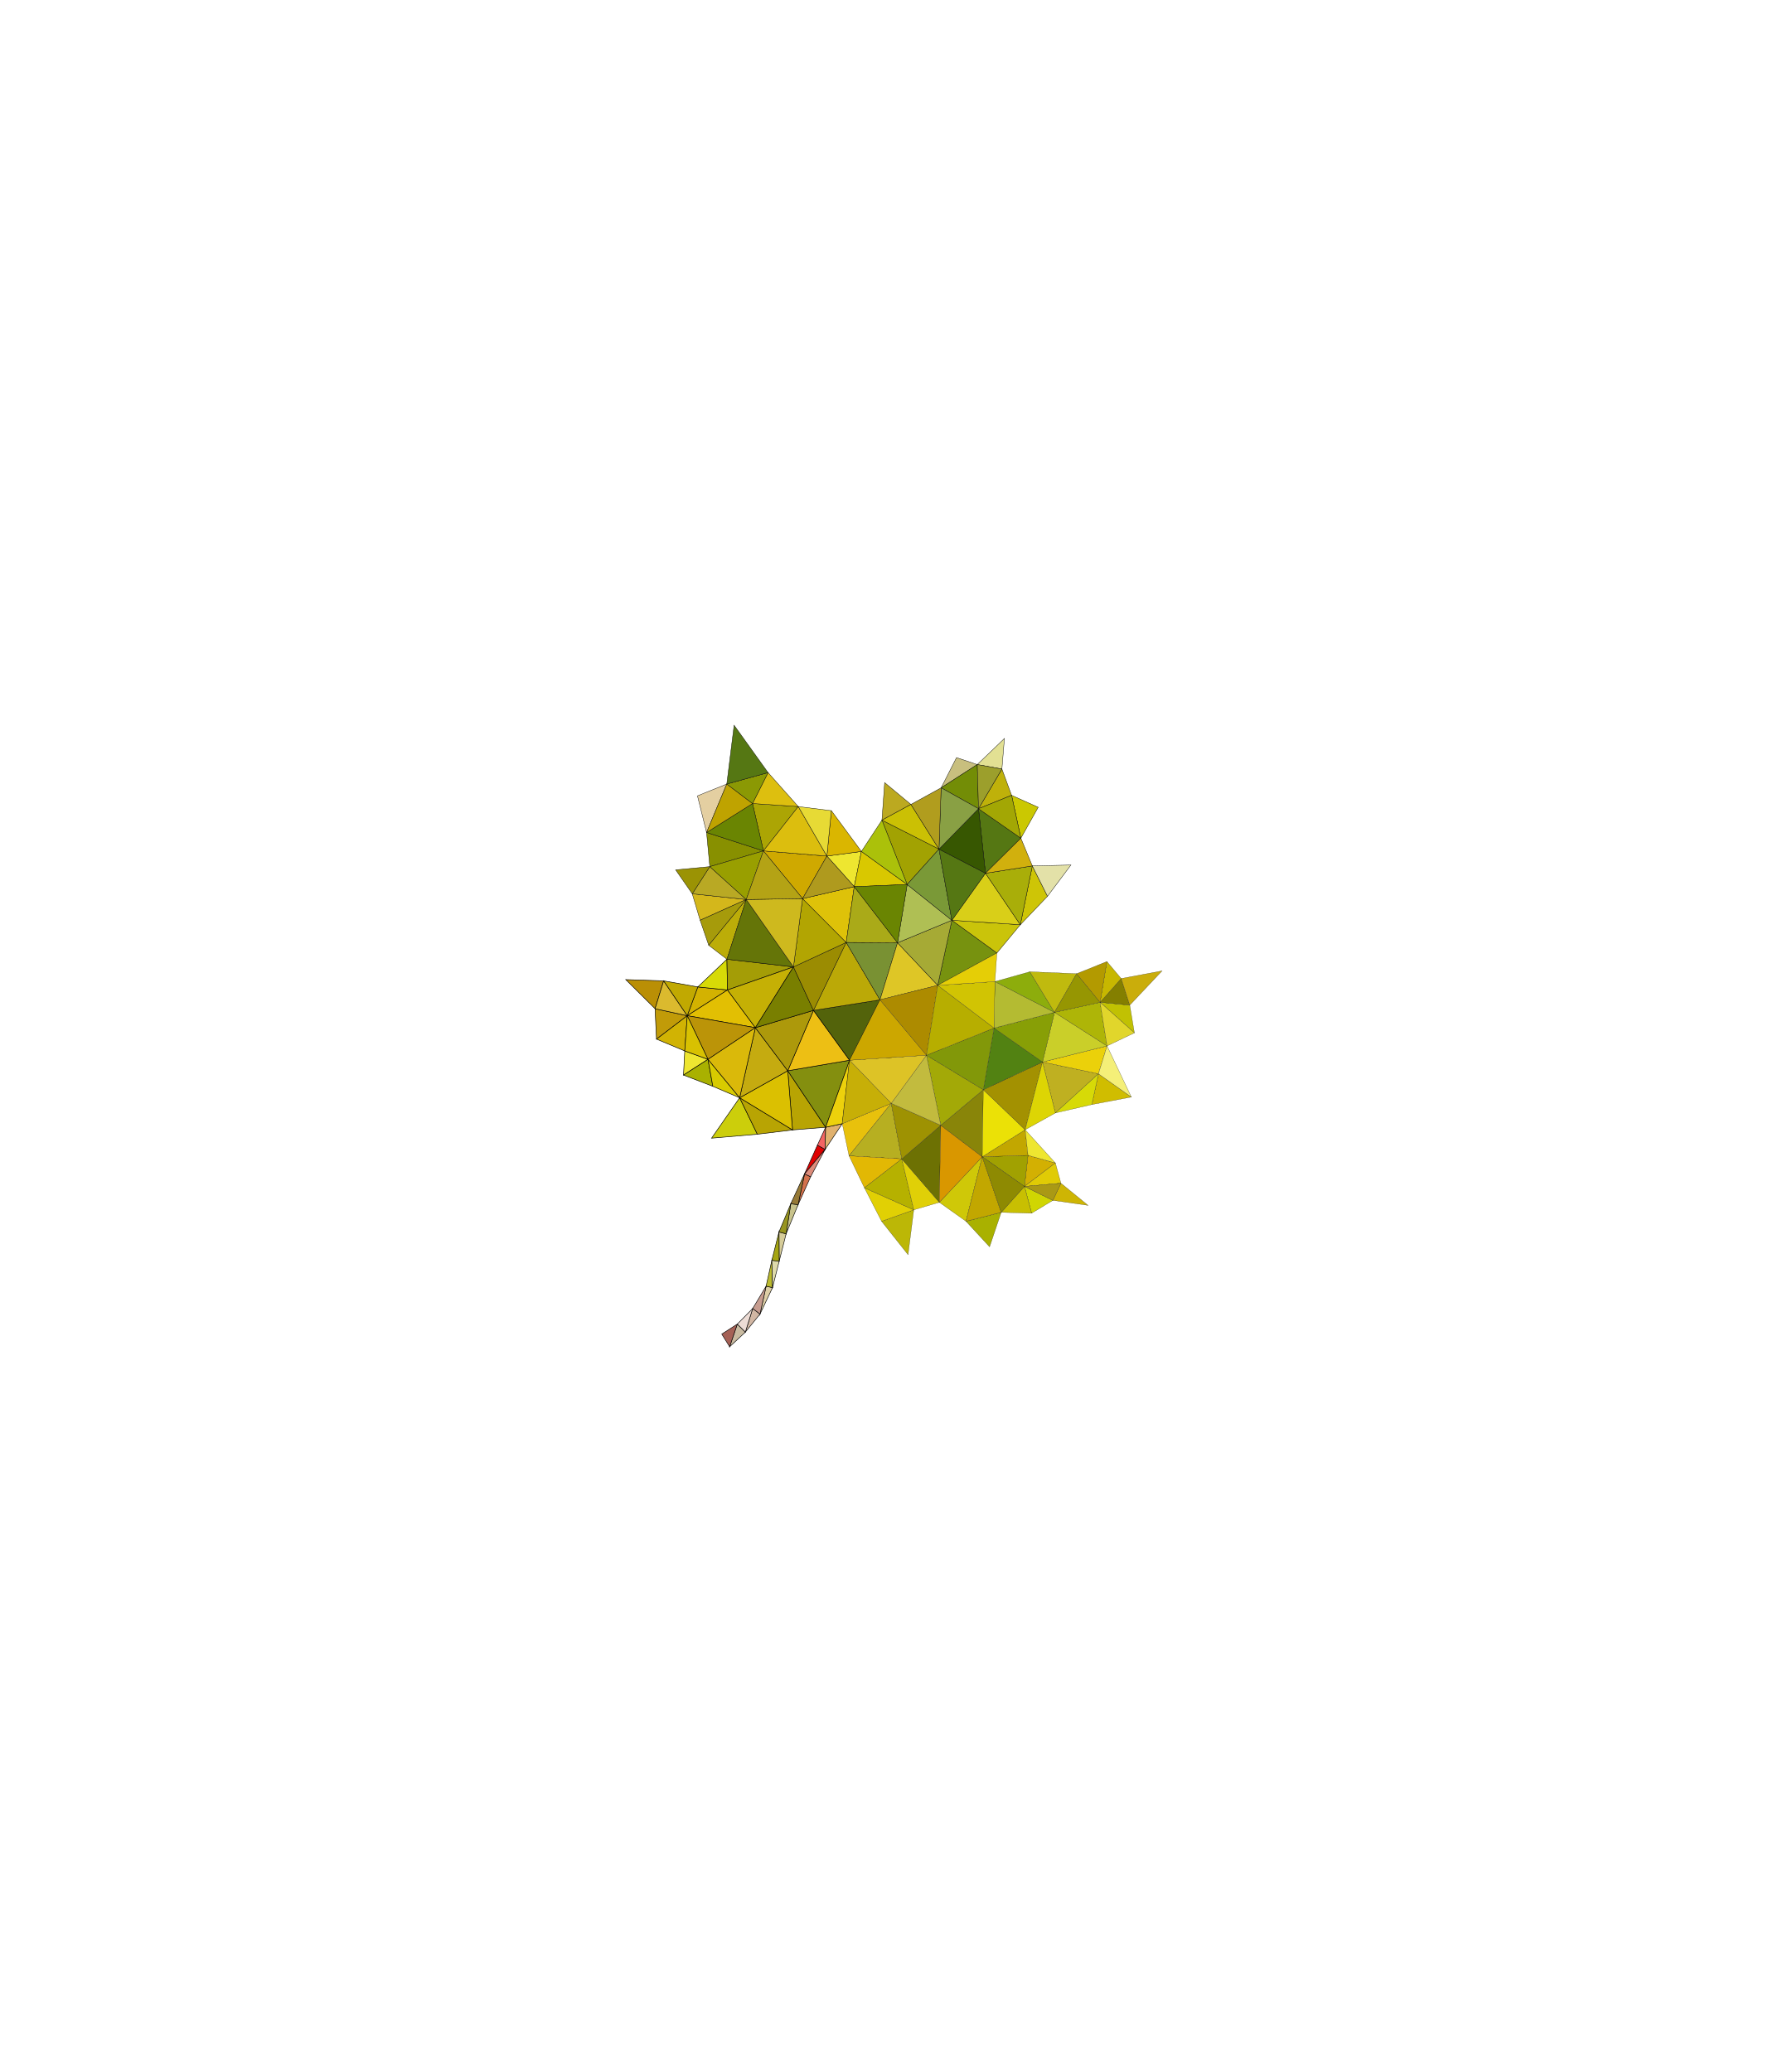
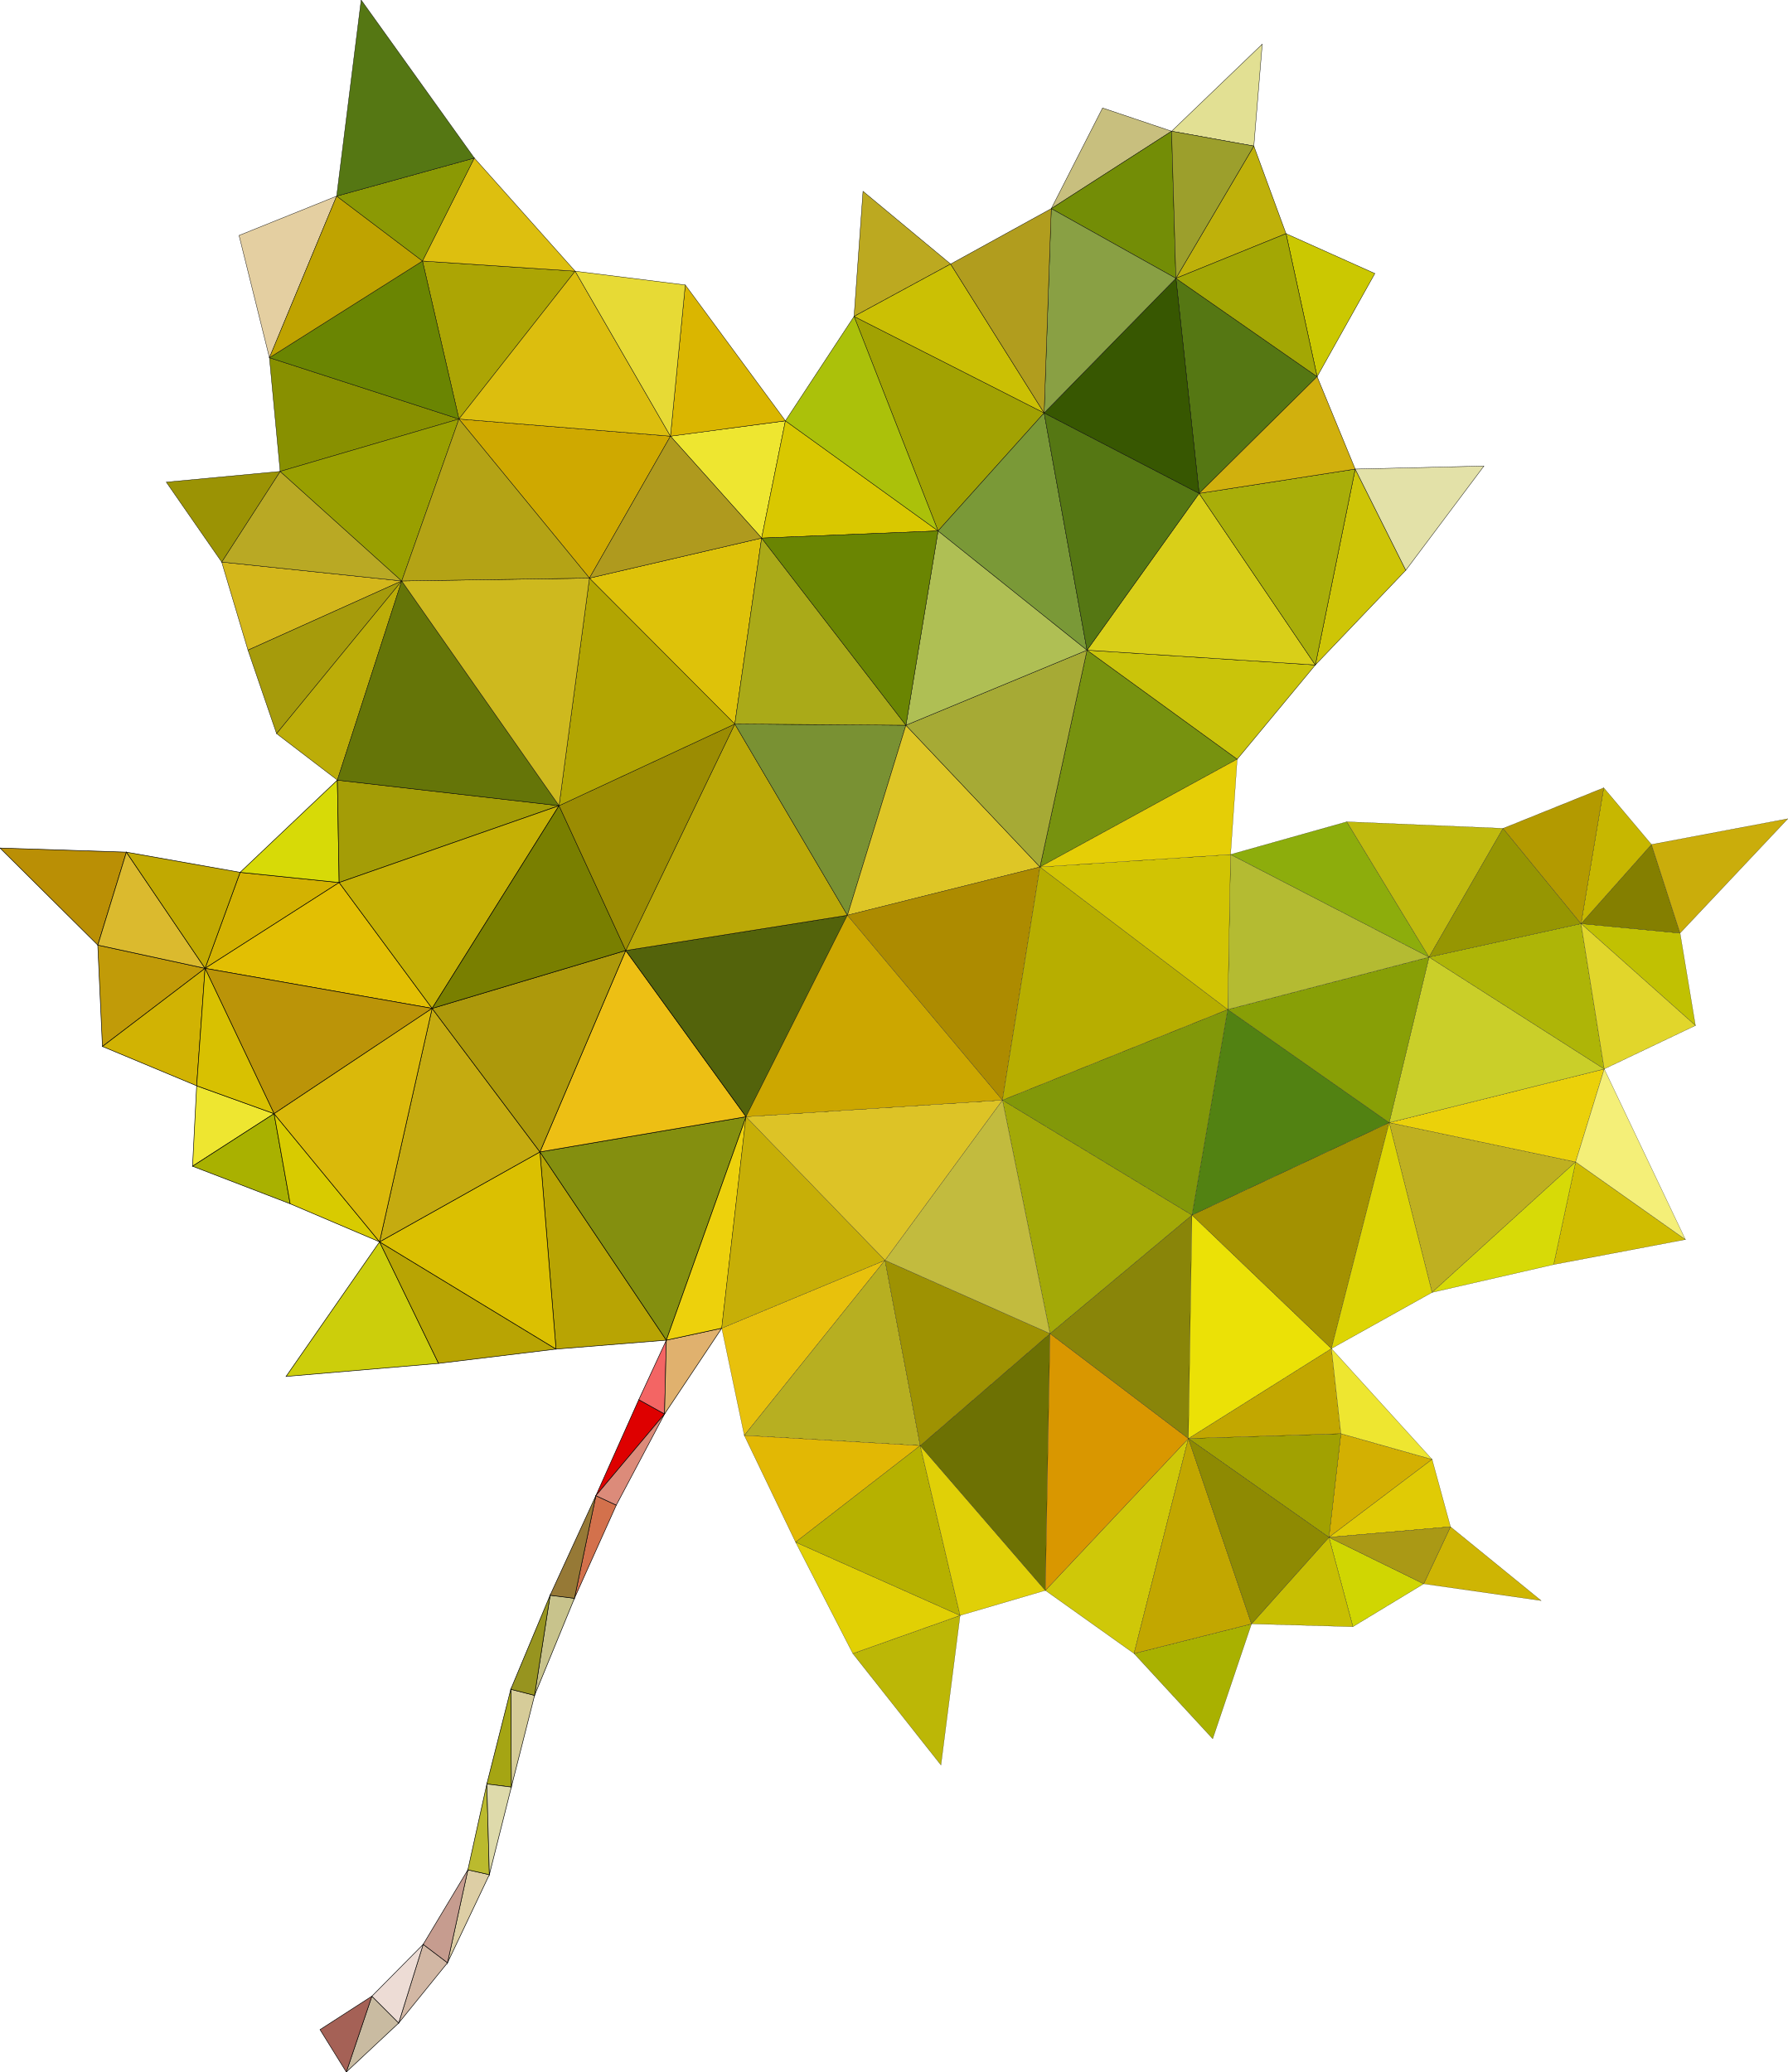
<svg xmlns="http://www.w3.org/2000/svg" version="1.1" baseProfile="tiny" id="图层_1" x="0px" y="0px" viewBox="0 0 1000 1159.1" xml:space="preserve">
  <g>
-     <polygon fill="#D6CC99" stroke="#000000" stroke-width="0.3" stroke-miterlimit="10" points="435.8,705.6 439.7,690.2 435.7,689.2     " />
-     <polygon fill="#C9BBA1" stroke="#000000" stroke-width="0.3" stroke-miterlimit="10" points="408.1,753.4 416.9,745.2 412.4,740.7     " />
-     <polygon fill="#A56156" stroke="#000000" stroke-width="0.3" stroke-miterlimit="10" points="403.7,746.3 408.1,753.4 412.4,740.7     " />
-     <polygon fill="#D2B7A4" stroke="#000000" stroke-width="0.3" stroke-miterlimit="10" points="416.9,745.2 425.1,735.1 421,732  " />
-     <polygon fill="#EDDCD5" stroke="#000000" stroke-width="0.3" stroke-miterlimit="10" points="412.4,740.7 416.9,745.2 421,732  " />
-     <polygon fill="#DDCEA5" stroke="#000000" stroke-width="0.3" stroke-miterlimit="10" points="425.1,735.1 432.1,720.3 428.5,719.5     " />
-     <polygon fill="#A5A513" stroke="#000000" stroke-width="0.3" stroke-miterlimit="10" points="431.7,705.1 435.8,705.6 435.7,689.2     " />
-     <polygon fill="#C69C8F" stroke="#000000" stroke-width="0.3" stroke-miterlimit="10" points="421,732 425.1,735.1 428.5,719.5  " />
-     <polygon fill="#BBBA2E" stroke="#000000" stroke-width="0.3" stroke-miterlimit="10" points="428.5,719.5 432.1,720.3 431.7,705.1     " />
-     <polygon fill="#DEDAAB" stroke="#000000" stroke-width="0.3" stroke-miterlimit="10" points="432.1,720.3 435.8,705.6 431.7,705.1     " />
-     <polygon fill="#C8C38C" stroke="#000000" stroke-width="0.3" stroke-miterlimit="10" points="439.7,690.2 446.4,673.9 442.3,673.4     " />
-     <polygon fill="#97941F" stroke="#000000" stroke-width="0.3" stroke-miterlimit="10" points="435.7,689.2 439.7,690.2 442.3,673.4     " />
-     <polygon fill="#D3714C" stroke="#000000" stroke-width="0.3" stroke-miterlimit="10" points="446.4,673.9 453.4,658.3 450,656.7     " />
-     <polygon fill="#967936" stroke="#000000" stroke-width="0.3" stroke-miterlimit="10" points="442.3,673.4 446.4,673.9 450,656.7     " />
-     <polygon fill="#DE0000" stroke="#000000" stroke-width="0.3" stroke-miterlimit="10" points="450,656.7 461.5,643 457.2,640.6  " />
-     <polygon fill="#DC8B7A" stroke="#000000" stroke-width="0.3" stroke-miterlimit="10" points="453.4,658.3 461.5,643 450,656.7  " />
-     <polygon fill="#EEE630" stroke="#000000" stroke-width="0.3" stroke-miterlimit="10" points="383,587.9 382.3,601.4 396,592.6  " />
-     <polygon fill="#F36564" stroke="#000000" stroke-width="0.3" stroke-miterlimit="10" points="457.2,640.6 461.5,643 461.8,630.6     " />
-     <polygon fill="#CCCE0B" stroke="#000000" stroke-width="0.3" stroke-miterlimit="10" points="398,636.7 423.6,634.5 413.7,614.1     " />
-     <polygon fill="#B8A403" stroke="#000000" stroke-width="0.3" stroke-miterlimit="10" points="423.6,634.5 443.3,632.1 413.7,614.1     " />
-     <polygon fill="#E0B16E" stroke="#000000" stroke-width="0.3" stroke-miterlimit="10" points="461.5,643 471.1,628.6 461.8,630.6     " />
-     <polygon fill="#C19B08" stroke="#000000" stroke-width="0.3" stroke-miterlimit="10" points="366.4,564.3 367.2,581.3 384.4,568.2     " />
-     <polygon fill="#D3B201" stroke="#000000" stroke-width="0.3" stroke-miterlimit="10" points="406.9,553.8 390.3,552.1 384.4,568.2     " />
-     <polygon fill="#A9B100" stroke="#000000" stroke-width="0.3" stroke-miterlimit="10" points="382.3,601.4 398.7,607.7 396,592.6     " />
-     <polygon fill="#E2BF03" stroke="#000000" stroke-width="0.3" stroke-miterlimit="10" points="384.4,568.2 422.5,574.9 406.9,553.8     " />
-     <polygon fill="#D8CB00" stroke="#000000" stroke-width="0.3" stroke-miterlimit="10" points="398.7,607.7 413.7,614.1 396,592.6     " />
-     <polygon fill="#BB9408" stroke="#000000" stroke-width="0.3" stroke-miterlimit="10" points="396,592.6 422.5,574.9 384.4,568.2     " />
-     <polygon fill="#D1B303" stroke="#000000" stroke-width="0.3" stroke-miterlimit="10" points="367.2,581.3 383,587.9 384.4,568.2     " />
-     <polygon fill="#B8A403" stroke="#000000" stroke-width="0.3" stroke-miterlimit="10" points="443.3,632.1 461.8,630.6 440.6,599     " />
-     <polygon fill="#DBC001" stroke="#000000" stroke-width="0.3" stroke-miterlimit="10" points="413.7,614.1 443.3,632.1 440.6,599     " />
-     <polygon fill="#C5AB10" stroke="#000000" stroke-width="0.3" stroke-miterlimit="10" points="422.5,574.9 413.7,614.1 440.6,599     " />
-     <polygon fill="#848F0F" stroke="#000000" stroke-width="0.3" stroke-miterlimit="10" points="440.6,599 461.8,630.6 475.2,593.1     " />
-     <polygon fill="#D8C101" stroke="#000000" stroke-width="0.3" stroke-miterlimit="10" points="384.4,568.2 383,587.9 396,592.6  " />
-     <polygon fill="#EDD10C" stroke="#000000" stroke-width="0.3" stroke-miterlimit="10" points="461.8,630.6 471.1,628.6 475.2,593.1     " />
-     <polygon fill="#DAB90A" stroke="#000000" stroke-width="0.3" stroke-miterlimit="10" points="396,592.6 413.7,614.1 422.5,574.9     " />
-     <polygon fill="#BA8F05" stroke="#000000" stroke-width="0.3" stroke-miterlimit="10" points="350,548 366.4,564.3 371.2,548.7  " />
-     <polygon fill="#DBBA2E" stroke="#000000" stroke-width="0.3" stroke-miterlimit="10" points="371.2,548.7 366.4,564.3 384.4,568.2     " />
-     <polygon fill="#D7DA07" stroke="#000000" stroke-width="0.3" stroke-miterlimit="10" points="406.6,536.6 390.3,552.1 406.9,553.8     " />
-     <polygon fill="#C1A901" stroke="#000000" stroke-width="0.3" stroke-miterlimit="10" points="390.3,552.1 371.2,548.7 384.4,568.2     " />
-     <polygon fill="#EDBF14" stroke="#000000" stroke-width="0.3" stroke-miterlimit="10" points="440.6,599 475.2,593.1 455,565.2  " />
-     <polygon fill="#AD990B" stroke="#000000" stroke-width="0.3" stroke-miterlimit="10" points="422.5,574.9 440.6,599 455,565.2  " />
-     <polygon fill="#53630B" stroke="#000000" stroke-width="0.3" stroke-miterlimit="10" points="455,565.2 475.2,593.1 492.2,559.3     " />
-     <polygon fill="#A49D06" stroke="#000000" stroke-width="0.3" stroke-miterlimit="10" points="443.8,540.9 406.6,536.6 406.9,553.8     " />
-     <polygon fill="#C5B005" stroke="#000000" stroke-width="0.3" stroke-miterlimit="10" points="406.9,553.8 422.5,574.9 443.8,540.9     " />
-     <polygon fill="#797F00" stroke="#000000" stroke-width="0.3" stroke-miterlimit="10" points="443.8,540.9 422.5,574.9 455,565.2     " />
+     <polygon fill="#D6CC99" stroke="#000000" stroke-width="0.3" stroke-miterlimit="10" points="286,999.7 299,948.4 285.7,945  " />
+     <polygon fill="#C9BBA1" stroke="#000000" stroke-width="0.3" stroke-miterlimit="10" points="193.7,1159.1 223,1131.7 208,1116.7     " />
+     <polygon fill="#A56156" stroke="#000000" stroke-width="0.3" stroke-miterlimit="10" points="179,1135.4 193.7,1159.1 208,1116.7     " />
+     <polygon fill="#D2B7A4" stroke="#000000" stroke-width="0.3" stroke-miterlimit="10" points="223,1131.7 250.3,1098 236.7,1087.7     " />
+     <polygon fill="#EDDCD5" stroke="#000000" stroke-width="0.3" stroke-miterlimit="10" points="208,1116.7 223,1131.7 236.7,1087.7     " />
+     <polygon fill="#DDCEA5" stroke="#000000" stroke-width="0.3" stroke-miterlimit="10" points="250.3,1098 273.7,1048.7 261.7,1046     " />
+     <polygon fill="#A5A513" stroke="#000000" stroke-width="0.3" stroke-miterlimit="10" points="272.3,998 286,999.7 285.7,945  " />
+     <polygon fill="#C69C8F" stroke="#000000" stroke-width="0.3" stroke-miterlimit="10" points="236.7,1087.7 250.3,1098 261.7,1046     " />
+     <polygon fill="#BBBA2E" stroke="#000000" stroke-width="0.3" stroke-miterlimit="10" points="261.7,1046 273.7,1048.7 272.3,998     " />
+     <polygon fill="#DEDAAB" stroke="#000000" stroke-width="0.3" stroke-miterlimit="10" points="273.7,1048.7 286,999.7 272.3,998     " />
+     <polygon fill="#C8C38C" stroke="#000000" stroke-width="0.3" stroke-miterlimit="10" points="299,948.4 321.3,894.1 307.7,892.4     " />
+     <polygon fill="#97941F" stroke="#000000" stroke-width="0.3" stroke-miterlimit="10" points="285.7,945 299,948.4 307.7,892.4  " />
+     <polygon fill="#D3714C" stroke="#000000" stroke-width="0.3" stroke-miterlimit="10" points="321.3,894.1 344.7,842 333.3,836.7     " />
+     <polygon fill="#967936" stroke="#000000" stroke-width="0.3" stroke-miterlimit="10" points="307.7,892.4 321.3,894.1 333.3,836.7     " />
+     <polygon fill="#DE0000" stroke="#000000" stroke-width="0.3" stroke-miterlimit="10" points="333.3,836.7 371.7,791 357.3,783  " />
+     <polygon fill="#DC8B7A" stroke="#000000" stroke-width="0.3" stroke-miterlimit="10" points="344.7,842 371.7,791 333.3,836.7  " />
+     <polygon fill="#EEE630" stroke="#000000" stroke-width="0.3" stroke-miterlimit="10" points="110,607.4 107.7,652.4 153.3,623  " />
+     <polygon fill="#F36564" stroke="#000000" stroke-width="0.3" stroke-miterlimit="10" points="357.3,783 371.7,791 372.7,749.7  " />
+     <polygon fill="#CCCE0B" stroke="#000000" stroke-width="0.3" stroke-miterlimit="10" points="160,770 245.3,762.7 212.3,694.7  " />
+     <polygon fill="#B8A403" stroke="#000000" stroke-width="0.3" stroke-miterlimit="10" points="245.3,762.7 311,754.7 212.3,694.7     " />
+     <polygon fill="#E0B16E" stroke="#000000" stroke-width="0.3" stroke-miterlimit="10" points="371.7,791 403.7,743 372.7,749.7  " />
+     <polygon fill="#C19B08" stroke="#000000" stroke-width="0.3" stroke-miterlimit="10" points="54.7,528.7 57.3,585.4 114.7,541.7     " />
+     <polygon fill="#D3B201" stroke="#000000" stroke-width="0.3" stroke-miterlimit="10" points="189.7,493.7 134.3,488 114.7,541.7     " />
+     <polygon fill="#A9B100" stroke="#000000" stroke-width="0.3" stroke-miterlimit="10" points="107.7,652.4 162.3,673.4 153.3,623     " />
+     <polygon fill="#E2BF03" stroke="#000000" stroke-width="0.3" stroke-miterlimit="10" points="114.7,541.7 241.7,564.1 189.7,493.7     " />
+     <polygon fill="#D8CB00" stroke="#000000" stroke-width="0.3" stroke-miterlimit="10" points="162.3,673.4 212.3,694.7 153.3,623     " />
+     <polygon fill="#BB9408" stroke="#000000" stroke-width="0.3" stroke-miterlimit="10" points="153.3,623 241.7,564.1 114.7,541.7     " />
+     <polygon fill="#D1B303" stroke="#000000" stroke-width="0.3" stroke-miterlimit="10" points="57.3,585.4 110,607.4 114.7,541.7     " />
+     <polygon fill="#B8A403" stroke="#000000" stroke-width="0.3" stroke-miterlimit="10" points="311,754.7 372.7,749.7 302,644.4  " />
+     <polygon fill="#DBC001" stroke="#000000" stroke-width="0.3" stroke-miterlimit="10" points="212.3,694.7 311,754.7 302,644.4  " />
+     <polygon fill="#C5AB10" stroke="#000000" stroke-width="0.3" stroke-miterlimit="10" points="241.7,564.1 212.3,694.7 302,644.4     " />
+     <polygon fill="#848F0F" stroke="#000000" stroke-width="0.3" stroke-miterlimit="10" points="302,644.4 372.7,749.7 417.3,624.7     " />
+     <polygon fill="#D8C101" stroke="#000000" stroke-width="0.3" stroke-miterlimit="10" points="114.7,541.7 110,607.4 153.3,623  " />
+     <polygon fill="#EDD10C" stroke="#000000" stroke-width="0.3" stroke-miterlimit="10" points="372.7,749.7 403.7,743 417.3,624.7     " />
+     <polygon fill="#DAB90A" stroke="#000000" stroke-width="0.3" stroke-miterlimit="10" points="153.3,623 212.3,694.7 241.7,564.1     " />
+     <polygon fill="#BA8F05" stroke="#000000" stroke-width="0.3" stroke-miterlimit="10" points="0,474.4 54.7,528.7 70.7,476.7  " />
+     <polygon fill="#DBBA2E" stroke="#000000" stroke-width="0.3" stroke-miterlimit="10" points="70.7,476.7 54.7,528.7 114.7,541.7     " />
+     <polygon fill="#D7DA07" stroke="#000000" stroke-width="0.3" stroke-miterlimit="10" points="188.7,436.4 134.3,488 189.7,493.7     " />
+     <polygon fill="#C1A901" stroke="#000000" stroke-width="0.3" stroke-miterlimit="10" points="134.3,488 70.7,476.7 114.7,541.7     " />
+     <polygon fill="#EDBF14" stroke="#000000" stroke-width="0.3" stroke-miterlimit="10" points="302,644.4 417.3,624.7 350,531.7  " />
+     <polygon fill="#AD990B" stroke="#000000" stroke-width="0.3" stroke-miterlimit="10" points="241.7,564.1 302,644.4 350,531.7  " />
+     <polygon fill="#53630B" stroke="#000000" stroke-width="0.3" stroke-miterlimit="10" points="350,531.7 417.3,624.7 474,512  " />
+     <polygon fill="#A49D06" stroke="#000000" stroke-width="0.3" stroke-miterlimit="10" points="312.7,450.7 188.7,436.4 189.7,493.7     " />
+     <polygon fill="#C5B005" stroke="#000000" stroke-width="0.3" stroke-miterlimit="10" points="189.7,493.7 241.7,564.1 312.7,450.7     " />
+     <polygon fill="#797F00" stroke="#000000" stroke-width="0.3" stroke-miterlimit="10" points="312.7,450.7 241.7,564.1 350,531.7     " />
  </g>
  <g>
-     <polygon fill="#E2E093" stroke="#000000" stroke-width="0.2" stroke-miterlimit="10" points="561.8,413.1 546.6,427.7 560.4,430.2     " />
-     <polygon fill="#BFB10A" stroke="#000000" stroke-width="0.2" stroke-miterlimit="10" points="565.8,444.9 560.4,430.2 547.3,452.4     " />
-     <polygon fill="#C8BF7E" stroke="#000000" stroke-width="0.2" stroke-miterlimit="10" points="535,423.8 526.4,440.7 546.6,427.7     " />
-     <polygon fill="#77920F" stroke="#000000" stroke-width="0.2" stroke-miterlimit="10" points="524.5,551.2 557.6,533.1 532.4,514.8     " />
-     <polygon fill="#D4B71B" stroke="#000000" stroke-width="0.2" stroke-miterlimit="10" points="387.2,500 391.6,514.8 417.4,503.2     " />
-     <polygon fill="#ACA504" stroke="#000000" stroke-width="0.2" stroke-miterlimit="10" points="427,476 446.5,451.2 420.9,449.5  " />
-     <polygon fill="#BBA907" stroke="#000000" stroke-width="0.2" stroke-miterlimit="10" points="455,565.2 492.2,559.3 473.3,527.2     " />
-     <polygon fill="#9B8C02" stroke="#000000" stroke-width="0.2" stroke-miterlimit="10" points="473.3,527.2 443.8,540.9 455,565.2     " />
-     <polygon fill="#A69B0B" stroke="#000000" stroke-width="0.2" stroke-miterlimit="10" points="391.6,514.8 396.4,528.8 417.4,503.2     " />
-     <polygon fill="#BCAD08" stroke="#000000" stroke-width="0.2" stroke-miterlimit="10" points="396.4,528.8 406.6,536.6 417.4,503.2     " />
-     <polygon fill="#657508" stroke="#000000" stroke-width="0.2" stroke-miterlimit="10" points="417.4,503.2 406.6,536.6 443.8,540.9     " />
-     <polygon fill="#CAC40A" stroke="#000000" stroke-width="0.2" stroke-miterlimit="10" points="557.6,533.1 570.7,517.3 532.4,514.8     " />
-     <polygon fill="#799133" stroke="#000000" stroke-width="0.2" stroke-miterlimit="10" points="473.3,527.2 492.2,559.3 502,527.4     " />
-     <polygon fill="#738D06" stroke="#000000" stroke-width="0.2" stroke-miterlimit="10" points="546.6,427.7 526.4,440.7 547.3,452.4     " />
-     <polygon fill="#889000" stroke="#000000" stroke-width="0.2" stroke-miterlimit="10" points="395.2,465.7 397,484.8 427,476  " />
-     <polygon fill="#DEC626" stroke="#000000" stroke-width="0.2" stroke-miterlimit="10" points="492.2,559.3 524.5,551.2 502,527.4     " />
-     <polygon fill="#B2A502" stroke="#000000" stroke-width="0.2" stroke-miterlimit="10" points="448.9,502.7 443.8,540.9 473.3,527.2     " />
-     <polygon fill="#CEB91E" stroke="#000000" stroke-width="0.2" stroke-miterlimit="10" points="417.4,503.2 443.8,540.9 448.9,502.7     " />
-     <polygon fill="#DEC209" stroke="#000000" stroke-width="0.2" stroke-miterlimit="10" points="473.3,527.2 477.8,496 448.9,502.7     " />
-     <polygon fill="#B9A924" stroke="#000000" stroke-width="0.2" stroke-miterlimit="10" points="397,484.8 387.2,500 417.4,503.2  " />
-     <polygon fill="#9B9304" stroke="#000000" stroke-width="0.2" stroke-miterlimit="10" points="377.9,486.6 387.2,500 397,484.8  " />
-     <polygon fill="#A6AA35" stroke="#000000" stroke-width="0.2" stroke-miterlimit="10" points="524.5,551.2 532.4,514.8 502,527.4     " />
-     <polygon fill="#999F00" stroke="#000000" stroke-width="0.2" stroke-miterlimit="10" points="427,476 397,484.8 417.4,503.2  " />
-     <polygon fill="#CFA900" stroke="#000000" stroke-width="0.2" stroke-miterlimit="10" points="462.5,478.9 427,476 448.9,502.7  " />
-     <polygon fill="#BCA920" stroke="#000000" stroke-width="0.2" stroke-miterlimit="10" points="494.8,437.8 493.3,458.8 509.5,450     " />
-     <polygon fill="#AAAA18" stroke="#000000" stroke-width="0.2" stroke-miterlimit="10" points="502,527.4 477.8,496 473.3,527.2  " />
-     <polygon fill="#EEE630" stroke="#000000" stroke-width="0.2" stroke-miterlimit="10" points="477.8,496 481.8,476.3 462.5,478.9     " />
-     <polygon fill="#D9C800" stroke="#000000" stroke-width="0.2" stroke-miterlimit="10" points="507.4,494.8 481.8,476.3 477.8,496     " />
-     <polygon fill="#B4A315" stroke="#000000" stroke-width="0.2" stroke-miterlimit="10" points="427,476 417.4,503.2 448.9,502.7  " />
-     <polygon fill="#6A8502" stroke="#000000" stroke-width="0.2" stroke-miterlimit="10" points="420.9,449.5 395.2,465.7 427,476  " />
-     <polygon fill="#9C9F2C" stroke="#000000" stroke-width="0.2" stroke-miterlimit="10" points="560.4,430.2 546.6,427.7 547.3,452.4     " />
-     <polygon fill="#AFBF54" stroke="#000000" stroke-width="0.2" stroke-miterlimit="10" points="532.4,514.8 507.4,494.8 502,527.4     " />
-     <polygon fill="#6A8502" stroke="#000000" stroke-width="0.2" stroke-miterlimit="10" points="507.4,494.8 477.8,496 502,527.4  " />
-     <polygon fill="#AF9A1E" stroke="#000000" stroke-width="0.2" stroke-miterlimit="10" points="477.8,496 462.5,478.9 448.9,502.7     " />
-     <polygon fill="#557713" stroke="#000000" stroke-width="0.2" stroke-miterlimit="10" points="551.2,488.5 571,468.9 547.3,452.4     " />
-     <polygon fill="#DDBF0F" stroke="#000000" stroke-width="0.2" stroke-miterlimit="10" points="446.5,451.2 429.6,432.2 420.9,449.5     " />
-     <polygon fill="#D9CF18" stroke="#000000" stroke-width="0.2" stroke-miterlimit="10" points="532.4,514.8 570.7,517.3 551.2,488.5     " />
-     <polygon fill="#DCBE0E" stroke="#000000" stroke-width="0.2" stroke-miterlimit="10" points="462.5,478.9 446.5,451.2 427,476  " />
-     <polygon fill="#E4CFA1" stroke="#000000" stroke-width="0.2" stroke-miterlimit="10" points="390.1,445.2 395.2,465.7 406.5,438.6     " />
-     <polygon fill="#BFA300" stroke="#000000" stroke-width="0.2" stroke-miterlimit="10" points="406.5,438.6 395.2,465.7 420.9,449.5     " />
-     <polygon fill="#8B9904" stroke="#000000" stroke-width="0.2" stroke-miterlimit="10" points="429.6,432.2 406.5,438.6 420.9,449.5     " />
-     <polygon fill="#A2A202" stroke="#000000" stroke-width="0.2" stroke-miterlimit="10" points="525.2,475 493.3,458.8 507.4,494.8     " />
-     <polygon fill="#7A9937" stroke="#000000" stroke-width="0.2" stroke-miterlimit="10" points="525.2,475 507.4,494.8 532.4,514.8     " />
-     <polygon fill="#557713" stroke="#000000" stroke-width="0.2" stroke-miterlimit="10" points="551.2,488.5 525.2,475 532.4,514.8     " />
-     <polygon fill="#ABC10A" stroke="#000000" stroke-width="0.2" stroke-miterlimit="10" points="493.3,458.8 481.8,476.3 507.4,494.8     " />
-     <polygon fill="#DAB600" stroke="#000000" stroke-width="0.2" stroke-miterlimit="10" points="481.8,476.3 465,453.5 462.5,478.9     " />
-     <polygon fill="#E7DA35" stroke="#000000" stroke-width="0.2" stroke-miterlimit="10" points="465,453.5 446.5,451.2 462.5,478.9     " />
-     <polygon fill="#375701" stroke="#000000" stroke-width="0.2" stroke-miterlimit="10" points="547.3,452.4 525.2,475 551.2,488.5     " />
-     <polygon fill="#CEC506" stroke="#000000" stroke-width="0.2" stroke-miterlimit="10" points="585.9,501.4 577.4,484.4 570.7,517.3     " />
-     <polygon fill="#A9AE09" stroke="#000000" stroke-width="0.2" stroke-miterlimit="10" points="570.7,517.3 577.4,484.4 551.2,488.5     " />
-     <polygon fill="#E3E1A8" stroke="#000000" stroke-width="0.2" stroke-miterlimit="10" points="599,483.9 577.4,484.4 585.9,501.4     " />
-     <polygon fill="#D1B00D" stroke="#000000" stroke-width="0.2" stroke-miterlimit="10" points="577.4,484.4 571,468.9 551.2,488.5     " />
-     <polygon fill="#CBC004" stroke="#000000" stroke-width="0.2" stroke-miterlimit="10" points="509.5,450 493.3,458.8 525.2,475  " />
-     <polygon fill="#CBC801" stroke="#000000" stroke-width="0.2" stroke-miterlimit="10" points="580.7,451.6 565.8,444.9 571,468.9     " />
-     <polygon fill="#A3A704" stroke="#000000" stroke-width="0.2" stroke-miterlimit="10" points="571,468.9 565.8,444.9 547.3,452.4     " />
-     <polygon fill="#557713" stroke="#000000" stroke-width="0.2" stroke-miterlimit="10" points="410.6,405.7 406.5,438.6 429.6,432.2     " />
-     <polygon fill="#89A044" stroke="#000000" stroke-width="0.2" stroke-miterlimit="10" points="547.3,452.4 526.4,440.7 525.2,475     " />
-     <polygon fill="#B19D1E" stroke="#000000" stroke-width="0.2" stroke-miterlimit="10" points="526.4,440.7 509.5,450 525.2,475  " />
+     <polygon fill="#E2E093" stroke="#000000" stroke-width="0.2" stroke-miterlimit="10" points="706,24.7 655.3,73.4 701.3,81.7  " />
+     <polygon fill="#BFB10A" stroke="#000000" stroke-width="0.2" stroke-miterlimit="10" points="719.3,130.7 701.3,81.7 657.7,155.7     " />
+     <polygon fill="#C8BF7E" stroke="#000000" stroke-width="0.2" stroke-miterlimit="10" points="616.7,60.4 588,116.7 655.3,73.4  " />
+     <polygon fill="#77920F" stroke="#000000" stroke-width="0.2" stroke-miterlimit="10" points="581.7,485 692,424.7 608,363.7  " />
+     <polygon fill="#D4B71B" stroke="#000000" stroke-width="0.2" stroke-miterlimit="10" points="124,314.4 138.7,363.7 224.7,325  " />
+     <polygon fill="#ACA504" stroke="#000000" stroke-width="0.2" stroke-miterlimit="10" points="256.7,234.4 321.7,151.7 236.3,146     " />
+     <polygon fill="#BBA907" stroke="#000000" stroke-width="0.2" stroke-miterlimit="10" points="350,531.7 474,512 411,405  " />
+     <polygon fill="#9B8C02" stroke="#000000" stroke-width="0.2" stroke-miterlimit="10" points="411,405 312.7,450.7 350,531.7  " />
+     <polygon fill="#A69B0B" stroke="#000000" stroke-width="0.2" stroke-miterlimit="10" points="138.7,363.7 154.7,410.4 224.7,325     " />
+     <polygon fill="#BCAD08" stroke="#000000" stroke-width="0.2" stroke-miterlimit="10" points="154.7,410.4 188.7,436.4 224.7,325     " />
+     <polygon fill="#657508" stroke="#000000" stroke-width="0.2" stroke-miterlimit="10" points="224.7,325 188.7,436.4 312.7,450.7     " />
+     <polygon fill="#CAC40A" stroke="#000000" stroke-width="0.2" stroke-miterlimit="10" points="692,424.7 735.7,372 608,363.7  " />
+     <polygon fill="#799133" stroke="#000000" stroke-width="0.2" stroke-miterlimit="10" points="411,405 474,512 506.7,405.7  " />
+     <polygon fill="#738D06" stroke="#000000" stroke-width="0.2" stroke-miterlimit="10" points="655.3,73.4 588,116.7 657.7,155.7     " />
+     <polygon fill="#889000" stroke="#000000" stroke-width="0.2" stroke-miterlimit="10" points="150.7,200.1 156.7,263.7 256.7,234.4     " />
+     <polygon fill="#DEC626" stroke="#000000" stroke-width="0.2" stroke-miterlimit="10" points="474,512 581.7,485 506.7,405.7  " />
+     <polygon fill="#B2A502" stroke="#000000" stroke-width="0.2" stroke-miterlimit="10" points="329.7,323.4 312.7,450.7 411,405  " />
+     <polygon fill="#CEB91E" stroke="#000000" stroke-width="0.2" stroke-miterlimit="10" points="224.7,325 312.7,450.7 329.7,323.4     " />
+     <polygon fill="#DEC209" stroke="#000000" stroke-width="0.2" stroke-miterlimit="10" points="411,405 426,301 329.7,323.4  " />
+     <polygon fill="#B9A924" stroke="#000000" stroke-width="0.2" stroke-miterlimit="10" points="156.7,263.7 124,314.4 224.7,325  " />
+     <polygon fill="#9B9304" stroke="#000000" stroke-width="0.2" stroke-miterlimit="10" points="93,269.7 124,314.4 156.7,263.7  " />
+     <polygon fill="#A6AA35" stroke="#000000" stroke-width="0.2" stroke-miterlimit="10" points="581.7,485 608,363.7 506.7,405.7  " />
+     <polygon fill="#999F00" stroke="#000000" stroke-width="0.2" stroke-miterlimit="10" points="256.7,234.4 156.7,263.7 224.7,325     " />
+     <polygon fill="#CFA900" stroke="#000000" stroke-width="0.2" stroke-miterlimit="10" points="375,244 256.7,234.4 329.7,323.4  " />
+     <polygon fill="#BCA920" stroke="#000000" stroke-width="0.2" stroke-miterlimit="10" points="482.7,107 477.7,177 531.7,147.7  " />
+     <polygon fill="#AAAA18" stroke="#000000" stroke-width="0.2" stroke-miterlimit="10" points="506.7,405.7 426,301 411,405  " />
+     <polygon fill="#EEE630" stroke="#000000" stroke-width="0.2" stroke-miterlimit="10" points="426,301 439.3,235.4 375,244  " />
+     <polygon fill="#D9C800" stroke="#000000" stroke-width="0.2" stroke-miterlimit="10" points="524.7,297 439.3,235.4 426,301  " />
+     <polygon fill="#B4A315" stroke="#000000" stroke-width="0.2" stroke-miterlimit="10" points="256.7,234.4 224.7,325 329.7,323.4     " />
+     <polygon fill="#6A8502" stroke="#000000" stroke-width="0.2" stroke-miterlimit="10" points="236.3,146 150.7,200.1 256.7,234.4     " />
+     <polygon fill="#9C9F2C" stroke="#000000" stroke-width="0.2" stroke-miterlimit="10" points="701.3,81.7 655.3,73.4 657.7,155.7     " />
+     <polygon fill="#AFBF54" stroke="#000000" stroke-width="0.2" stroke-miterlimit="10" points="608,363.7 524.7,297 506.7,405.7  " />
+     <polygon fill="#6A8502" stroke="#000000" stroke-width="0.2" stroke-miterlimit="10" points="524.7,297 426,301 506.7,405.7  " />
+     <polygon fill="#AF9A1E" stroke="#000000" stroke-width="0.2" stroke-miterlimit="10" points="426,301 375,244 329.7,323.4  " />
+     <polygon fill="#557713" stroke="#000000" stroke-width="0.2" stroke-miterlimit="10" points="670.7,276 736.7,210.7 657.7,155.7     " />
+     <polygon fill="#DDBF0F" stroke="#000000" stroke-width="0.2" stroke-miterlimit="10" points="321.7,151.7 265.3,88.4 236.3,146     " />
+     <polygon fill="#D9CF18" stroke="#000000" stroke-width="0.2" stroke-miterlimit="10" points="608,363.7 735.7,372 670.7,276  " />
+     <polygon fill="#DCBE0E" stroke="#000000" stroke-width="0.2" stroke-miterlimit="10" points="375,244 321.7,151.7 256.7,234.4  " />
+     <polygon fill="#E4CFA1" stroke="#000000" stroke-width="0.2" stroke-miterlimit="10" points="133.7,131.7 150.7,200.1 188.3,109.7     " />
+     <polygon fill="#BFA300" stroke="#000000" stroke-width="0.2" stroke-miterlimit="10" points="188.3,109.7 150.7,200.1 236.3,146     " />
+     <polygon fill="#8B9904" stroke="#000000" stroke-width="0.2" stroke-miterlimit="10" points="265.3,88.4 188.3,109.7 236.3,146     " />
+     <polygon fill="#A2A202" stroke="#000000" stroke-width="0.2" stroke-miterlimit="10" points="584,231 477.7,177 524.7,297  " />
+     <polygon fill="#7A9937" stroke="#000000" stroke-width="0.2" stroke-miterlimit="10" points="584,231 524.7,297 608,363.7  " />
+     <polygon fill="#557713" stroke="#000000" stroke-width="0.2" stroke-miterlimit="10" points="670.7,276 584,231 608,363.7  " />
+     <polygon fill="#ABC10A" stroke="#000000" stroke-width="0.2" stroke-miterlimit="10" points="477.7,177 439.3,235.4 524.7,297  " />
+     <polygon fill="#DAB600" stroke="#000000" stroke-width="0.2" stroke-miterlimit="10" points="439.3,235.4 383.3,159.4 375,244  " />
+     <polygon fill="#E7DA35" stroke="#000000" stroke-width="0.2" stroke-miterlimit="10" points="383.3,159.4 321.7,151.7 375,244  " />
+     <polygon fill="#375701" stroke="#000000" stroke-width="0.2" stroke-miterlimit="10" points="657.7,155.7 584,231 670.7,276  " />
+     <polygon fill="#CEC506" stroke="#000000" stroke-width="0.2" stroke-miterlimit="10" points="786.3,319 758,262.4 735.7,372  " />
+     <polygon fill="#A9AE09" stroke="#000000" stroke-width="0.2" stroke-miterlimit="10" points="735.7,372 758,262.4 670.7,276  " />
+     <polygon fill="#E3E1A8" stroke="#000000" stroke-width="0.2" stroke-miterlimit="10" points="830,260.7 758,262.4 786.3,319  " />
+     <polygon fill="#D1B00D" stroke="#000000" stroke-width="0.2" stroke-miterlimit="10" points="758,262.4 736.7,210.7 670.7,276  " />
+     <polygon fill="#CBC004" stroke="#000000" stroke-width="0.2" stroke-miterlimit="10" points="531.7,147.7 477.7,177 584,231  " />
+     <polygon fill="#CBC801" stroke="#000000" stroke-width="0.2" stroke-miterlimit="10" points="769,153 719.3,130.7 736.7,210.7  " />
+     <polygon fill="#A3A704" stroke="#000000" stroke-width="0.2" stroke-miterlimit="10" points="736.7,210.7 719.3,130.7 657.7,155.7     " />
+     <polygon fill="#557713" stroke="#000000" stroke-width="0.2" stroke-miterlimit="10" points="202,0 188.3,109.7 265.3,88.4  " />
+     <polygon fill="#89A044" stroke="#000000" stroke-width="0.2" stroke-miterlimit="10" points="657.7,155.7 588,116.7 584,231  " />
+     <polygon fill="#B19D1E" stroke="#000000" stroke-width="0.2" stroke-miterlimit="10" points="588,116.7 531.7,147.7 584,231  " />
  </g>
  <g>
-     <polygon fill="#A9B100" stroke="#000000" stroke-width="0.1" stroke-miterlimit="10" points="553.5,697.5 560,678.2 540.3,683.2     " />
-     <polygon fill="#BCB706" stroke="#000000" stroke-width="0.1" stroke-miterlimit="10" points="507.9,701.9 511.1,676.8 493.1,683.2     " />
-     <polygon fill="#E1D004" stroke="#000000" stroke-width="0.1" stroke-miterlimit="10" points="493.1,683.2 511.1,676.8 483.5,664.5     " />
-     <polygon fill="#E8C10C" stroke="#000000" stroke-width="0.1" stroke-miterlimit="10" points="471.1,628.6 474.9,646.6 498.5,617.2     " />
-     <polygon fill="#B7AF21" stroke="#000000" stroke-width="0.1" stroke-miterlimit="10" points="498.5,617.2 474.9,646.6 504.4,648.3     " />
-     <polygon fill="#D0D602" stroke="#000000" stroke-width="0.1" stroke-miterlimit="10" points="577,678.7 588.9,671.5 573,663.7  " />
-     <polygon fill="#E2B804" stroke="#000000" stroke-width="0.1" stroke-miterlimit="10" points="474.9,646.6 483.5,664.5 504.4,648.3     " />
-     <polygon fill="#B6B100" stroke="#000000" stroke-width="0.1" stroke-miterlimit="10" points="483.5,664.5 511.1,676.8 504.4,648.3     " />
-     <polygon fill="#E0D007" stroke="#000000" stroke-width="0.1" stroke-miterlimit="10" points="511.1,676.8 525.4,672.6 504.4,648.3     " />
-     <polygon fill="#D3B002" stroke="#000000" stroke-width="0.1" stroke-miterlimit="10" points="573,663.7 590.3,650.6 575,646.3  " />
-     <polygon fill="#C8BF02" stroke="#000000" stroke-width="0.1" stroke-miterlimit="10" points="560,678.2 577,678.7 573,663.7  " />
-     <polygon fill="#E0CB05" stroke="#000000" stroke-width="0.1" stroke-miterlimit="10" points="593.4,661.9 590.3,650.6 573,663.7     " />
-     <polygon fill="#CEB503" stroke="#000000" stroke-width="0.1" stroke-miterlimit="10" points="608.6,674.3 593.4,661.9 588.9,671.5     " />
-     <polygon fill="#AA9915" stroke="#000000" stroke-width="0.1" stroke-miterlimit="10" points="588.9,671.5 593.4,661.9 573,663.7     " />
-     <polygon fill="#CFC808" stroke="#000000" stroke-width="0.1" stroke-miterlimit="10" points="525.4,672.6 540.3,683.2 549.4,647.1     " />
-     <polygon fill="#C2A700" stroke="#000000" stroke-width="0.1" stroke-miterlimit="10" points="540.3,683.2 560,678.2 549.4,647.1     " />
-     <polygon fill="#A1A101" stroke="#000000" stroke-width="0.1" stroke-miterlimit="10" points="575,646.3 549.4,647.1 573,663.7  " />
-     <polygon fill="#8E8A02" stroke="#000000" stroke-width="0.1" stroke-miterlimit="10" points="549.4,647.1 560,678.2 573,663.7  " />
-     <polygon fill="#C2A700" stroke="#000000" stroke-width="0.1" stroke-miterlimit="10" points="575,646.3 573.4,632 549.4,647.1  " />
-     <polygon fill="#6D7103" stroke="#000000" stroke-width="0.1" stroke-miterlimit="10" points="504.4,648.3 525.4,672.6 526.2,629.5     " />
-     <polygon fill="#D99700" stroke="#000000" stroke-width="0.1" stroke-miterlimit="10" points="526.2,629.5 525.4,672.6 549.4,647.1     " />
-     <polygon fill="#D0BD00" stroke="#000000" stroke-width="0.1" stroke-miterlimit="10" points="610.7,617.9 632.8,613.7 614.4,600.7     " />
-     <polygon fill="#EEE630" stroke="#000000" stroke-width="0.1" stroke-miterlimit="10" points="590.3,650.6 573.4,632 575,646.3  " />
-     <polygon fill="#9E9202" stroke="#000000" stroke-width="0.1" stroke-miterlimit="10" points="504.4,648.3 526.2,629.5 498.5,617.2     " />
-     <polygon fill="#BFB021" stroke="#000000" stroke-width="0.1" stroke-miterlimit="10" points="583.1,594.1 590.3,622.6 614.4,600.7     " />
-     <polygon fill="#C7AF07" stroke="#000000" stroke-width="0.1" stroke-miterlimit="10" points="475.2,593.1 471.1,628.6 498.5,617.2     " />
-     <polygon fill="#898509" stroke="#000000" stroke-width="0.1" stroke-miterlimit="10" points="549.4,647.1 550,609.6 526.2,629.5     " />
-     <polygon fill="#EBE106" stroke="#000000" stroke-width="0.1" stroke-miterlimit="10" points="549.4,647.1 573.4,632 550,609.6  " />
-     <polygon fill="#D7DA07" stroke="#000000" stroke-width="0.1" stroke-miterlimit="10" points="590.3,622.6 610.7,617.9 614.4,600.7     " />
-     <polygon fill="#A3A907" stroke="#000000" stroke-width="0.1" stroke-miterlimit="10" points="526.2,629.5 550,609.6 518.2,590.3     " />
-     <polygon fill="#C2BB3E" stroke="#000000" stroke-width="0.1" stroke-miterlimit="10" points="498.5,617.2 526.2,629.5 518.2,590.3     " />
-     <polygon fill="#DDC326" stroke="#000000" stroke-width="0.1" stroke-miterlimit="10" points="475.2,593.1 498.5,617.2 518.2,590.3     " />
-     <polygon fill="#EBD10A" stroke="#000000" stroke-width="0.1" stroke-miterlimit="10" points="614.4,600.7 619.2,585.1 583.1,594.1     " />
-     <polygon fill="#A39101" stroke="#000000" stroke-width="0.1" stroke-miterlimit="10" points="550,609.6 573.4,632 583.1,594.1  " />
-     <polygon fill="#DDD504" stroke="#000000" stroke-width="0.1" stroke-miterlimit="10" points="573.4,632 590.3,622.6 583.1,594.1     " />
-     <polygon fill="#528212" stroke="#000000" stroke-width="0.1" stroke-miterlimit="10" points="550,609.6 583.1,594.1 556,575.1  " />
-     <polygon fill="#829809" stroke="#000000" stroke-width="0.1" stroke-miterlimit="10" points="518.2,590.3 550,609.6 556,575.1  " />
-     <polygon fill="#CCA700" stroke="#000000" stroke-width="0.1" stroke-miterlimit="10" points="492.2,559.3 475.2,593.1 518.2,590.3     " />
-     <polygon fill="#F4EF78" stroke="#000000" stroke-width="0.1" stroke-miterlimit="10" points="632.8,613.7 619.2,585.1 614.4,600.7     " />
-     <polygon fill="#C1C102" stroke="#000000" stroke-width="0.1" stroke-miterlimit="10" points="634.5,577.8 631.9,562.3 615.3,560.7     " />
-     <polygon fill="#CACF29" stroke="#000000" stroke-width="0.1" stroke-miterlimit="10" points="583.1,594.1 619.2,585.1 589.8,566.3     " />
-     <polygon fill="#AD8B00" stroke="#000000" stroke-width="0.1" stroke-miterlimit="10" points="518.2,590.3 524.5,551.2 492.2,559.3     " />
-     <polygon fill="#B7AE00" stroke="#000000" stroke-width="0.1" stroke-miterlimit="10" points="556,575.1 524.5,551.2 518.2,590.3     " />
-     <polygon fill="#889F06" stroke="#000000" stroke-width="0.1" stroke-miterlimit="10" points="583.1,594.1 589.8,566.3 556,575.1     " />
-     <polygon fill="#B4BB32" stroke="#000000" stroke-width="0.1" stroke-miterlimit="10" points="589.8,566.3 556.5,549.1 556,575.1     " />
-     <polygon fill="#D1C403" stroke="#000000" stroke-width="0.1" stroke-miterlimit="10" points="556,575.1 556.5,549.1 524.5,551.2     " />
-     <polygon fill="#AEB507" stroke="#000000" stroke-width="0.1" stroke-miterlimit="10" points="589.8,566.3 619.2,585.1 615.3,560.7     " />
-     <polygon fill="#E1D62B" stroke="#000000" stroke-width="0.1" stroke-miterlimit="10" points="615.3,560.7 619.2,585.1 634.5,577.8     " />
-     <polygon fill="#847F00" stroke="#000000" stroke-width="0.1" stroke-miterlimit="10" points="631.9,562.3 627.1,547.4 615.3,560.7     " />
-     <polygon fill="#8DAD0C" stroke="#000000" stroke-width="0.1" stroke-miterlimit="10" points="576,543.6 556.5,549.1 589.8,566.3     " />
-     <polygon fill="#E5CE06" stroke="#000000" stroke-width="0.1" stroke-miterlimit="10" points="556.5,549.1 557.6,533.1 524.5,551.2     " />
-     <polygon fill="#C0BA0E" stroke="#000000" stroke-width="0.1" stroke-miterlimit="10" points="602.2,544.7 576,543.6 589.8,566.3     " />
-     <polygon fill="#C7B700" stroke="#000000" stroke-width="0.1" stroke-miterlimit="10" points="627.1,547.4 619.1,537.9 615.3,560.7     " />
-     <polygon fill="#969602" stroke="#000000" stroke-width="0.1" stroke-miterlimit="10" points="615.3,560.7 602.2,544.7 589.8,566.3     " />
-     <polygon fill="#B39A00" stroke="#000000" stroke-width="0.1" stroke-miterlimit="10" points="619.1,537.9 602.2,544.7 615.3,560.7     " />
-     <polygon fill="#CAAD0B" stroke="#000000" stroke-width="0.1" stroke-miterlimit="10" points="650,543.1 627.1,547.4 631.9,562.3     " />
+     <polygon fill="#A9B100" stroke="#000000" stroke-width="0.1" stroke-miterlimit="10" points="678.3,972.7 700,908.4 634.3,925  " />
+     <polygon fill="#BCB706" stroke="#000000" stroke-width="0.1" stroke-miterlimit="10" points="526.3,987.4 537,903.7 477,925  " />
+     <polygon fill="#E1D004" stroke="#000000" stroke-width="0.1" stroke-miterlimit="10" points="477,925 537,903.7 445,862.7  " />
+     <polygon fill="#E8C10C" stroke="#000000" stroke-width="0.1" stroke-miterlimit="10" points="403.7,743 416.3,803 495,705  " />
+     <polygon fill="#B7AF21" stroke="#000000" stroke-width="0.1" stroke-miterlimit="10" points="495,705 416.3,803 514.7,808.7  " />
+     <polygon fill="#D0D602" stroke="#000000" stroke-width="0.1" stroke-miterlimit="10" points="756.7,910 796.3,886 743.3,860  " />
+     <polygon fill="#E2B804" stroke="#000000" stroke-width="0.1" stroke-miterlimit="10" points="416.3,803 445,862.7 514.7,808.7  " />
+     <polygon fill="#B6B100" stroke="#000000" stroke-width="0.1" stroke-miterlimit="10" points="445,862.7 537,903.7 514.7,808.7  " />
+     <polygon fill="#E0D007" stroke="#000000" stroke-width="0.1" stroke-miterlimit="10" points="537,903.7 584.7,889.7 514.7,808.7     " />
+     <polygon fill="#D3B002" stroke="#000000" stroke-width="0.1" stroke-miterlimit="10" points="743.3,860 801,816.4 750,802  " />
+     <polygon fill="#C8BF02" stroke="#000000" stroke-width="0.1" stroke-miterlimit="10" points="700,908.4 756.7,910 743.3,860  " />
+     <polygon fill="#E0CB05" stroke="#000000" stroke-width="0.1" stroke-miterlimit="10" points="811.3,854.1 801,816.4 743.3,860  " />
+     <polygon fill="#CEB503" stroke="#000000" stroke-width="0.1" stroke-miterlimit="10" points="862,895.4 811.3,854.1 796.3,886  " />
+     <polygon fill="#AA9915" stroke="#000000" stroke-width="0.1" stroke-miterlimit="10" points="796.3,886 811.3,854.1 743.3,860  " />
+     <polygon fill="#CFC808" stroke="#000000" stroke-width="0.1" stroke-miterlimit="10" points="584.7,889.7 634.3,925 664.7,804.7     " />
+     <polygon fill="#C2A700" stroke="#000000" stroke-width="0.1" stroke-miterlimit="10" points="634.3,925 700,908.4 664.7,804.7  " />
+     <polygon fill="#A1A101" stroke="#000000" stroke-width="0.1" stroke-miterlimit="10" points="750,802 664.7,804.7 743.3,860  " />
+     <polygon fill="#8E8A02" stroke="#000000" stroke-width="0.1" stroke-miterlimit="10" points="664.7,804.7 700,908.4 743.3,860  " />
+     <polygon fill="#C2A700" stroke="#000000" stroke-width="0.1" stroke-miterlimit="10" points="750,802 744.7,754.4 664.7,804.7  " />
+     <polygon fill="#6D7103" stroke="#000000" stroke-width="0.1" stroke-miterlimit="10" points="514.7,808.7 584.7,889.7 587.3,746     " />
+     <polygon fill="#D99700" stroke="#000000" stroke-width="0.1" stroke-miterlimit="10" points="587.3,746 584.7,889.7 664.7,804.7     " />
+     <polygon fill="#D0BD00" stroke="#000000" stroke-width="0.1" stroke-miterlimit="10" points="869,707.4 942.7,693.4 881.3,650  " />
+     <polygon fill="#EEE630" stroke="#000000" stroke-width="0.1" stroke-miterlimit="10" points="801,816.4 744.7,754.4 750,802  " />
+     <polygon fill="#9E9202" stroke="#000000" stroke-width="0.1" stroke-miterlimit="10" points="514.7,808.7 587.3,746 495,705  " />
+     <polygon fill="#BFB021" stroke="#000000" stroke-width="0.1" stroke-miterlimit="10" points="777,628 801,723 881.3,650  " />
+     <polygon fill="#C7AF07" stroke="#000000" stroke-width="0.1" stroke-miterlimit="10" points="417.3,624.7 403.7,743 495,705  " />
+     <polygon fill="#898509" stroke="#000000" stroke-width="0.1" stroke-miterlimit="10" points="664.7,804.7 666.7,679.7 587.3,746     " />
+     <polygon fill="#EBE106" stroke="#000000" stroke-width="0.1" stroke-miterlimit="10" points="664.7,804.7 744.7,754.4 666.7,679.7     " />
+     <polygon fill="#D7DA07" stroke="#000000" stroke-width="0.1" stroke-miterlimit="10" points="801,723 869,707.4 881.3,650  " />
+     <polygon fill="#A3A907" stroke="#000000" stroke-width="0.1" stroke-miterlimit="10" points="587.3,746 666.7,679.7 560.7,615.4     " />
+     <polygon fill="#C2BB3E" stroke="#000000" stroke-width="0.1" stroke-miterlimit="10" points="495,705 587.3,746 560.7,615.4  " />
+     <polygon fill="#DDC326" stroke="#000000" stroke-width="0.1" stroke-miterlimit="10" points="417.3,624.7 495,705 560.7,615.4  " />
+     <polygon fill="#EBD10A" stroke="#000000" stroke-width="0.1" stroke-miterlimit="10" points="881.3,650 897.3,598 777,628  " />
+     <polygon fill="#A39101" stroke="#000000" stroke-width="0.1" stroke-miterlimit="10" points="666.7,679.7 744.7,754.4 777,628  " />
+     <polygon fill="#DDD504" stroke="#000000" stroke-width="0.1" stroke-miterlimit="10" points="744.7,754.4 801,723 777,628  " />
+     <polygon fill="#528212" stroke="#000000" stroke-width="0.1" stroke-miterlimit="10" points="666.7,679.7 777,628 686.7,564.7  " />
+     <polygon fill="#829809" stroke="#000000" stroke-width="0.1" stroke-miterlimit="10" points="560.7,615.4 666.7,679.7 686.7,564.7     " />
+     <polygon fill="#CCA700" stroke="#000000" stroke-width="0.1" stroke-miterlimit="10" points="474,512 417.3,624.7 560.7,615.4  " />
+     <polygon fill="#F4EF78" stroke="#000000" stroke-width="0.1" stroke-miterlimit="10" points="942.7,693.4 897.3,598 881.3,650  " />
+     <polygon fill="#C1C102" stroke="#000000" stroke-width="0.1" stroke-miterlimit="10" points="948.3,573.7 939.7,522 884.3,516.7     " />
+     <polygon fill="#CACF29" stroke="#000000" stroke-width="0.1" stroke-miterlimit="10" points="777,628 897.3,598 799.3,535.4  " />
+     <polygon fill="#AD8B00" stroke="#000000" stroke-width="0.1" stroke-miterlimit="10" points="560.7,615.4 581.7,485 474,512  " />
+     <polygon fill="#B7AE00" stroke="#000000" stroke-width="0.1" stroke-miterlimit="10" points="686.7,564.7 581.7,485 560.7,615.4     " />
+     <polygon fill="#889F06" stroke="#000000" stroke-width="0.1" stroke-miterlimit="10" points="777,628 799.3,535.4 686.7,564.7  " />
+     <polygon fill="#B4BB32" stroke="#000000" stroke-width="0.1" stroke-miterlimit="10" points="799.3,535.4 688.3,478 686.7,564.7     " />
+     <polygon fill="#D1C403" stroke="#000000" stroke-width="0.1" stroke-miterlimit="10" points="686.7,564.7 688.3,478 581.7,485  " />
+     <polygon fill="#AEB507" stroke="#000000" stroke-width="0.1" stroke-miterlimit="10" points="799.3,535.4 897.3,598 884.3,516.7     " />
+     <polygon fill="#E1D62B" stroke="#000000" stroke-width="0.1" stroke-miterlimit="10" points="884.3,516.7 897.3,598 948.3,573.7     " />
+     <polygon fill="#847F00" stroke="#000000" stroke-width="0.1" stroke-miterlimit="10" points="939.7,522 923.7,472.4 884.3,516.7     " />
+     <polygon fill="#8DAD0C" stroke="#000000" stroke-width="0.1" stroke-miterlimit="10" points="753.3,459.7 688.3,478 799.3,535.4     " />
+     <polygon fill="#E5CE06" stroke="#000000" stroke-width="0.1" stroke-miterlimit="10" points="688.3,478 692,424.7 581.7,485  " />
+     <polygon fill="#C0BA0E" stroke="#000000" stroke-width="0.1" stroke-miterlimit="10" points="840.7,463.4 753.3,459.7 799.3,535.4     " />
+     <polygon fill="#C7B700" stroke="#000000" stroke-width="0.1" stroke-miterlimit="10" points="923.7,472.4 897,440.7 884.3,516.7     " />
+     <polygon fill="#969602" stroke="#000000" stroke-width="0.1" stroke-miterlimit="10" points="884.3,516.7 840.7,463.4 799.3,535.4     " />
+     <polygon fill="#B39A00" stroke="#000000" stroke-width="0.1" stroke-miterlimit="10" points="897,440.7 840.7,463.4 884.3,516.7     " />
+     <polygon fill="#CAAD0B" stroke="#000000" stroke-width="0.1" stroke-miterlimit="10" points="1000,458 923.7,472.4 939.7,522  " />
  </g>
</svg>
